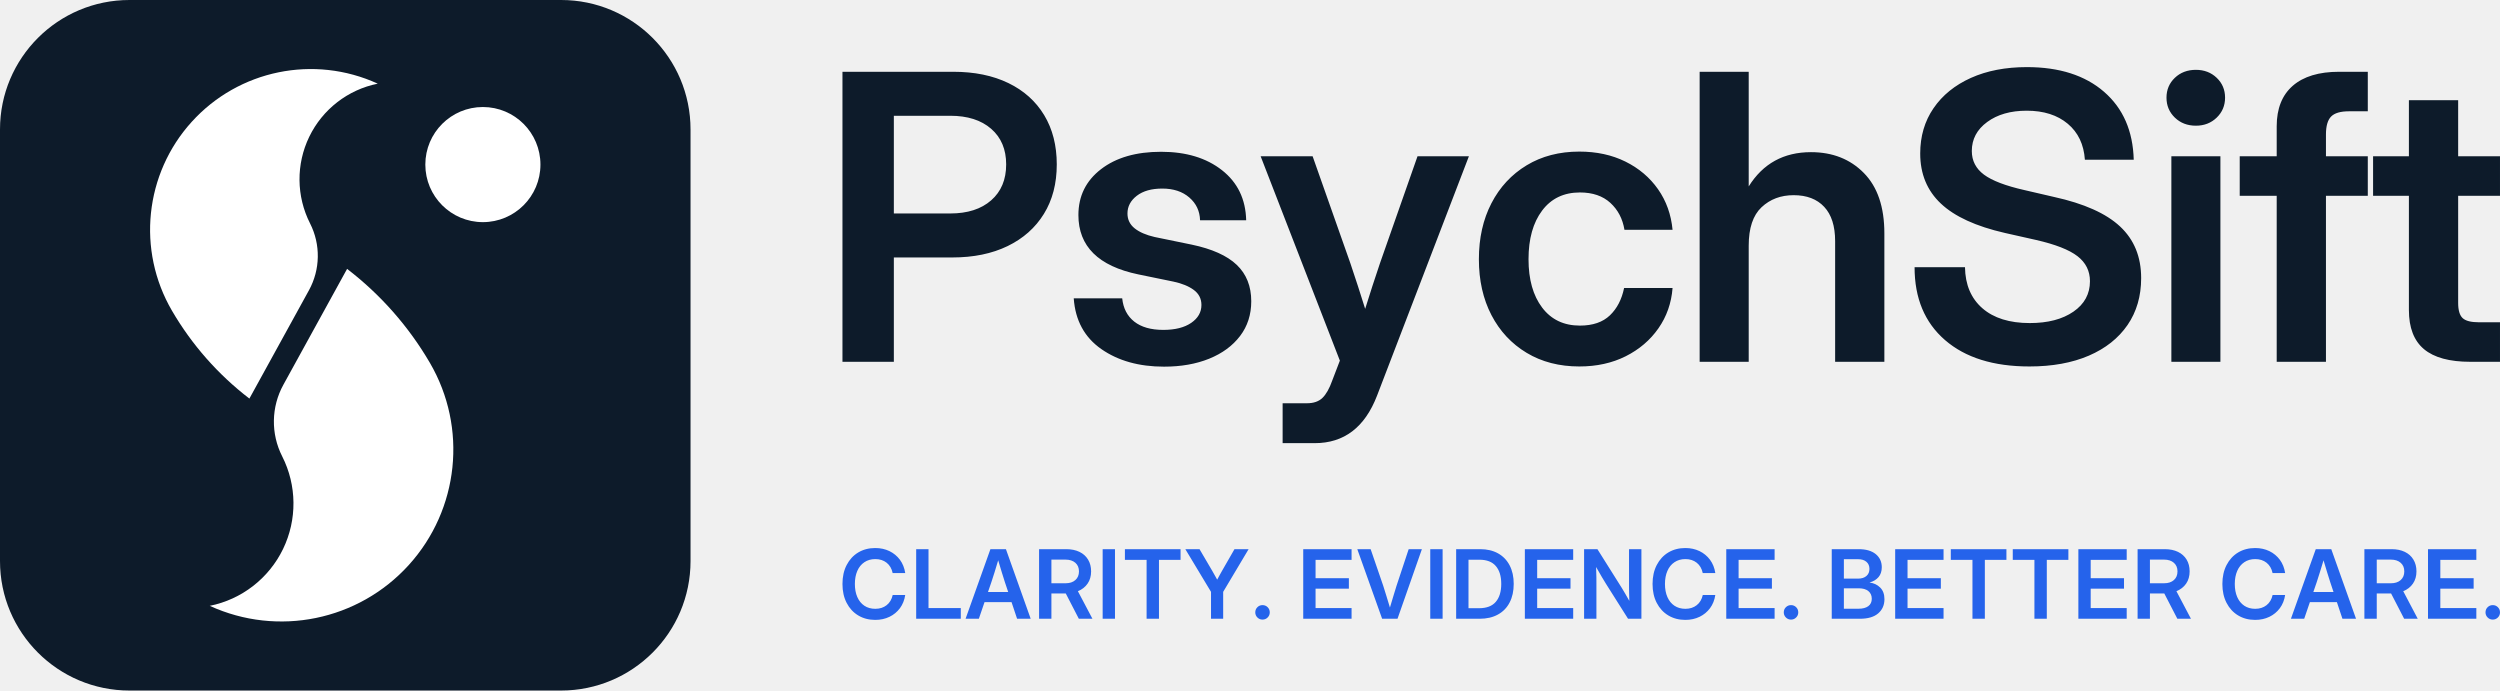
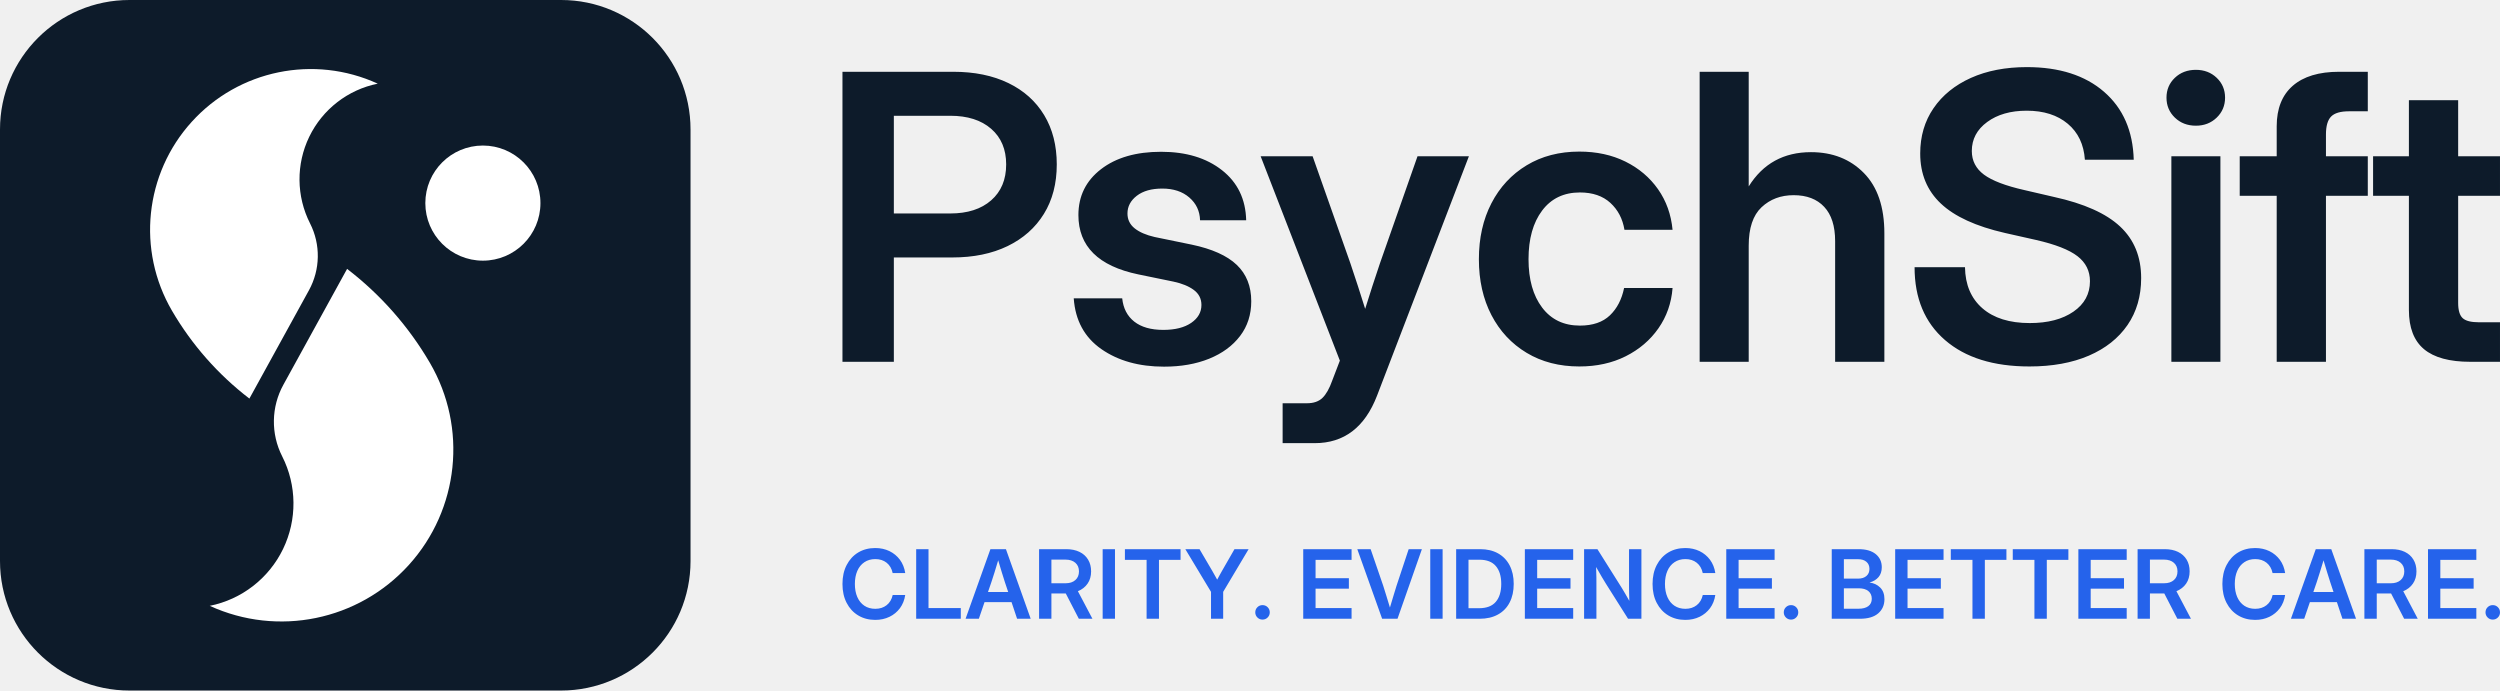
<svg xmlns="http://www.w3.org/2000/svg" viewBox="0 0 926.815 256" width="926.815" height="256" role="img" aria-label="PsychSift">
  <rect width="256" height="256" rx="48" fill="#0D1B2A" />
  <g transform="translate(55.6434 25.6) scale(2.0402)">
    <g fill="#FFFFFF">
      <path d="M41.367 2.655 A17.723 17.723 0 0 0 29.068 28.049 A13 13 0 0 1 28.867 40.196 L18.043 59.879 A55.123 55.123 0 0 1 3.976 43.912 A29.201 29.201 0 0 1 41.367 2.655 Z" />
      <path d="M41.367 2.655 A17.723 17.723 0 0 0 29.068 28.049 A13 13 0 0 1 28.867 40.196 L18.043 59.879 A55.123 55.123 0 0 1 3.976 43.912 A29.201 29.201 0 0 1 41.367 2.655 Z" transform="translate(55.1029 100.3813) scale(-1.07)" />
-       <circle cx="60.472" cy="17.358" r="10.459" />
+       <circle cx="60.472" cy="24.358" r="10.459" />
    </g>
  </g>
  <g transform="translate(303.372 134.1286)">
    <path d="M8.95 0.00V-107.52H50.01Q61.84 -107.52 70.47 -103.33Q79.09 -99.15 83.74 -91.43Q88.40 -83.71 88.40 -73.17Q88.40 -62.56 83.63 -54.84Q78.87 -47.12 70.18 -42.90Q61.48 -38.68 49.65 -38.68H28.00V0.00ZM28.00 -54.99H48.93Q58.52 -54.99 64.08 -59.86Q69.64 -64.73 69.64 -73.17Q69.64 -81.54 64.08 -86.38Q58.52 -91.21 48.93 -91.21H28.00Z M128.17 1.80Q114.25 1.80 104.90 -4.73Q95.56 -11.26 94.69 -23.52H112.66Q113.24 -17.97 117.13 -14.90Q121.03 -11.83 127.88 -11.83Q134.45 -11.83 138.24 -14.43Q142.03 -17.03 142.03 -21.07Q142.03 -24.53 139.21 -26.63Q136.40 -28.72 131.64 -29.73L118.65 -32.40Q96.42 -37.02 96.42 -54.41Q96.42 -64.94 104.79 -71.40Q113.16 -77.86 127.09 -77.86Q140.95 -77.86 149.64 -71.04Q158.34 -64.22 158.62 -52.46H141.52Q141.38 -57.58 137.55 -60.90Q133.73 -64.22 127.52 -64.22Q121.53 -64.22 118.07 -61.55Q114.61 -58.88 114.61 -54.99Q114.61 -51.60 117.28 -49.47Q119.95 -47.34 124.71 -46.26L138.42 -43.44Q149.75 -41.06 155.12 -35.94Q160.50 -30.81 160.50 -22.44Q160.50 -15.01 156.35 -9.56Q152.20 -4.11 144.91 -1.15Q137.63 1.80 128.17 1.80Z M172.13 30.16V15.37H181.15Q184.83 15.37 186.89 13.39Q188.95 11.40 190.53 6.93L193.35 -0.43L163.98 -76.20H183.25L197.25 -36.51Q198.69 -32.26 200.06 -28.03Q201.43 -23.81 202.73 -19.63Q205.33 -28.00 208.21 -36.51L222.14 -76.20H241.19L207.13 12.56Q200.35 30.16 184.04 30.16Z M282.12 1.73Q271.01 1.73 262.60 -3.32Q254.19 -8.37 249.54 -17.32Q244.89 -26.27 244.89 -38.03Q244.89 -49.79 249.54 -58.78Q254.19 -67.76 262.60 -72.85Q271.01 -77.93 282.12 -77.93Q291.72 -77.93 299.22 -74.22Q306.73 -70.50 311.31 -63.97Q315.89 -57.44 316.69 -48.93H298.86Q297.85 -55.06 293.63 -58.92Q289.41 -62.78 282.34 -62.78Q273.39 -62.78 268.34 -56.07Q263.29 -49.36 263.29 -38.03Q263.29 -26.77 268.34 -20.10Q273.39 -13.42 282.34 -13.42Q289.48 -13.42 293.45 -17.21Q297.42 -21.00 298.72 -27.35H316.69Q316.04 -18.98 311.45 -12.41Q306.87 -5.85 299.33 -2.06Q291.79 1.73 282.12 1.73Z M344.92 -43.08V0.00H326.73V-107.52H344.92V-65.02Q352.85 -77.72 368.01 -77.72Q379.99 -77.72 387.60 -70.00Q395.21 -62.28 395.21 -47.63V0.00H376.96V-44.74Q376.96 -53.11 372.91 -57.44Q368.87 -61.77 361.58 -61.77Q354.44 -61.77 349.68 -57.30Q344.92 -52.82 344.92 -43.08Z M448.99 1.73Q429.00 1.73 417.70 -8.05Q406.41 -17.82 406.41 -35.07H425.10Q425.25 -25.33 431.56 -19.84Q437.87 -14.36 449.13 -14.36Q459.16 -14.36 465.29 -18.58Q471.43 -22.80 471.43 -29.87Q471.43 -35.58 466.81 -39.15Q462.19 -42.72 451.44 -45.17L439.89 -47.77Q423.80 -51.45 416.15 -58.67Q408.50 -65.88 408.50 -77.21Q408.50 -86.81 413.45 -94.03Q418.39 -101.24 427.30 -105.25Q436.21 -109.25 448.05 -109.25Q466.09 -109.25 476.66 -100.09Q487.23 -90.92 487.66 -74.90H469.55Q468.97 -83.42 463.20 -88.25Q457.43 -93.09 447.98 -93.09Q439.03 -93.09 433.33 -88.90Q427.63 -84.72 427.63 -78.15Q427.63 -72.74 432.14 -69.38Q436.65 -66.03 447.18 -63.65L458.08 -61.12Q474.82 -57.44 482.61 -50.15Q490.41 -42.86 490.41 -31.03Q490.41 -21.00 485.36 -13.64Q480.30 -6.28 471.00 -2.27Q461.69 1.73 448.99 1.73Z M501.61 0.00V-76.20H519.79V0.00ZM510.70 -87.53Q506.01 -87.53 502.90 -90.53Q499.80 -93.52 499.80 -97.92Q499.80 -102.32 502.90 -105.28Q506.01 -108.24 510.70 -108.24Q515.32 -108.24 518.42 -105.28Q521.52 -102.32 521.52 -97.92Q521.52 -93.52 518.42 -90.53Q515.32 -87.53 510.70 -87.53Z M574.43 -76.20V-61.55H558.92V0.00H540.66V-61.55H526.95V-76.20H540.66V-87.31Q540.66 -97.13 546.61 -102.32Q552.57 -107.52 563.82 -107.52H574.43V-92.87H567.43Q562.74 -92.87 560.83 -90.92Q558.92 -88.97 558.92 -84.28V-76.20Z M623.44 -76.20V-61.55H607.93V-21.86Q607.93 -17.75 609.59 -16.20Q611.25 -14.65 615.65 -14.65H623.44V0.00H612.47Q600.86 0.00 595.26 -4.69Q589.67 -9.38 589.67 -19.19V-61.55H576.39V-76.20H589.67V-96.98H607.93V-76.20Z" fill="#0D1B2A" />
  </g>
  <g transform="translate(311.0731 229.3914)">
    <path d="M13.40 0.42Q9.84 0.42 7.10 -1.23Q4.36 -2.87 2.81 -5.87Q1.25 -8.87 1.25 -12.89Q1.25 -16.94 2.81 -19.93Q4.36 -22.93 7.10 -24.58Q9.84 -26.22 13.40 -26.22Q16.31 -26.22 18.67 -25.08Q21.02 -23.93 22.56 -21.86Q24.09 -19.78 24.52 -16.95H19.86Q19.34 -19.41 17.63 -20.77Q15.92 -22.12 13.44 -22.12Q11.08 -22.12 9.38 -20.97Q7.67 -19.83 6.76 -17.75Q5.85 -15.67 5.85 -12.89Q5.85 -10.11 6.76 -8.04Q7.67 -5.97 9.37 -4.83Q11.07 -3.69 13.44 -3.69Q15.90 -3.69 17.61 -5.02Q19.33 -6.36 19.88 -8.82H24.52Q24.09 -5.99 22.56 -3.92Q21.02 -1.85 18.67 -0.72Q16.31 0.42 13.40 0.42Z M28.58 0.00V-25.80H33.15V-3.97H45.12V0.00Z M46.89 0.00 56.10 -25.80H61.85L71.03 0.00H65.99L63.93 -6.17H53.92L51.81 0.00ZM55.20 -9.92H62.69L61.47 -13.56Q60.90 -15.34 60.30 -17.28Q59.71 -19.22 58.98 -21.67Q58.25 -19.22 57.65 -17.28Q57.04 -15.34 56.45 -13.56Z M74.14 0.00V-25.80H84.20Q87.04 -25.80 89.11 -24.80Q91.18 -23.80 92.30 -21.94Q93.43 -20.09 93.43 -17.56Q93.43 -14.93 92.13 -13.04Q90.83 -11.15 88.53 -10.22L93.92 0.00H88.88L84.03 -9.39Q83.97 -9.39 83.90 -9.39H78.71V0.00ZM78.71 -13.16H83.97Q86.26 -13.16 87.59 -14.35Q88.93 -15.53 88.93 -17.56Q88.93 -19.57 87.59 -20.75Q86.24 -21.93 83.94 -21.93H78.71Z M102.28 -25.80V0.00H97.71V-25.80Z M105.96 -21.84V-25.80H126.59V-21.84H118.59V0.00H114.00V-21.84Z M137.88 0.00V-9.98L128.36 -25.80H133.62L138.28 -17.86Q138.77 -17.02 139.23 -16.18Q139.70 -15.34 140.17 -14.50Q140.62 -15.34 141.08 -16.18Q141.54 -17.02 142.02 -17.86L146.58 -25.80H151.82L142.39 -9.98V0.00Z M156.97 0.31Q155.85 0.31 155.07 -0.48Q154.29 -1.26 154.29 -2.37Q154.29 -3.50 155.07 -4.28Q155.85 -5.06 156.97 -5.06Q158.10 -5.06 158.88 -4.28Q159.66 -3.50 159.66 -2.37Q159.66 -1.26 158.88 -0.48Q158.10 0.31 156.97 0.31Z M172.07 0.00V-25.80H189.99V-21.84H176.64V-15.05H188.99V-11.15H176.64V-3.97H189.99V0.00Z M201.32 0.00 192.11 -25.80H197.06L201.72 -12.24Q202.24 -10.62 202.85 -8.62Q203.47 -6.62 204.21 -4.16Q204.94 -6.62 205.55 -8.62Q206.15 -10.62 206.66 -12.24L211.16 -25.80H216.06L207.02 0.00Z M223.74 -25.80V0.00H219.16V-25.80Z M237.47 0.00H228.76V-25.80H237.67Q241.51 -25.80 244.30 -24.24Q247.09 -22.67 248.59 -19.79Q250.10 -16.90 250.10 -12.94Q250.10 -8.94 248.59 -6.04Q247.09 -3.13 244.25 -1.57Q241.42 0.00 237.47 0.00ZM233.34 -3.91H237.23Q241.44 -3.91 243.46 -6.28Q245.48 -8.64 245.48 -12.94Q245.48 -17.20 243.47 -19.54Q241.46 -21.89 237.37 -21.89H233.34Z M254.23 0.00V-25.80H272.15V-21.84H258.80V-15.05H271.15V-11.15H258.80V-3.97H272.15V0.00Z M276.19 0.00V-25.80H281.13L290.18 -11.41Q290.65 -10.69 291.41 -9.35Q292.18 -8.02 292.96 -6.63Q292.90 -8.09 292.88 -9.53Q292.85 -10.98 292.85 -11.74V-25.80H297.44V0.00H292.49L284.31 -12.95Q283.76 -13.82 282.79 -15.46Q281.82 -17.09 280.64 -19.19Q280.73 -17.04 280.75 -15.43Q280.76 -13.82 280.76 -12.97V0.00Z M313.72 0.42Q310.16 0.42 307.42 -1.23Q304.68 -2.87 303.13 -5.87Q301.57 -8.87 301.57 -12.89Q301.57 -16.94 303.13 -19.93Q304.68 -22.93 307.42 -24.58Q310.16 -26.22 313.72 -26.22Q316.63 -26.22 318.99 -25.08Q321.34 -23.93 322.88 -21.86Q324.41 -19.78 324.84 -16.95H320.18Q319.66 -19.41 317.95 -20.77Q316.24 -22.12 313.76 -22.12Q311.40 -22.12 309.70 -20.97Q307.99 -19.83 307.08 -17.75Q306.17 -15.67 306.17 -12.89Q306.17 -10.11 307.08 -8.04Q307.99 -5.97 309.69 -4.83Q311.39 -3.69 313.76 -3.69Q316.22 -3.69 317.93 -5.02Q319.65 -6.36 320.20 -8.82H324.84Q324.41 -5.99 322.88 -3.92Q321.34 -1.85 318.99 -0.72Q316.63 0.42 313.72 0.42Z M328.90 0.00V-25.80H346.82V-21.84H333.47V-15.05H345.82V-11.15H333.47V-3.97H346.82V0.00Z M352.91 0.31Q351.78 0.31 351.00 -0.48Q350.22 -1.26 350.22 -2.37Q350.22 -3.50 351.00 -4.28Q351.78 -5.06 352.91 -5.06Q354.03 -5.06 354.81 -4.28Q355.59 -3.50 355.59 -2.37Q355.59 -1.26 354.81 -0.48Q354.03 0.31 352.91 0.31Z M368.00 0.00V-25.80H377.98Q382.06 -25.80 384.31 -23.97Q386.55 -22.13 386.55 -19.10Q386.55 -16.87 385.35 -15.45Q384.14 -14.03 382.06 -13.46V-13.42Q384.37 -13.14 385.95 -11.58Q387.54 -10.01 387.54 -7.26Q387.54 -4.00 385.23 -2.00Q382.91 0.00 378.43 0.00ZM372.50 -3.72H377.94Q380.28 -3.72 381.56 -4.68Q382.84 -5.63 382.84 -7.41Q382.84 -9.21 381.59 -10.25Q380.33 -11.29 378.05 -11.29H372.50ZM372.50 -14.88H377.77Q379.74 -14.88 380.86 -15.86Q381.98 -16.83 381.98 -18.48Q381.98 -20.14 380.86 -21.11Q379.74 -22.08 377.77 -22.08H372.50Z M391.52 0.00V-25.80H409.45V-21.84H396.10V-15.05H408.45V-11.15H396.10V-3.97H409.45V0.00Z M412.14 -21.84V-25.80H432.76V-21.84H424.76V0.00H420.17V-21.84Z M435.11 -21.84V-25.80H455.73V-21.84H447.73V0.00H443.14V-21.84Z M459.43 0.00V-25.80H477.35V-21.84H464.00V-15.05H476.35V-11.15H464.00V-3.97H477.35V0.00Z M481.39 0.00V-25.80H491.45Q494.29 -25.80 496.36 -24.80Q498.43 -23.80 499.56 -21.94Q500.68 -20.09 500.68 -17.56Q500.68 -14.93 499.39 -13.04Q498.09 -11.15 495.78 -10.22L501.17 0.00H496.13L491.28 -9.39Q491.23 -9.39 491.16 -9.39H485.96V0.00ZM485.96 -13.16H491.23Q493.51 -13.16 494.85 -14.35Q496.18 -15.53 496.18 -17.56Q496.18 -19.57 494.84 -20.75Q493.50 -21.93 491.19 -21.93H485.96Z M524.97 0.42Q521.41 0.42 518.67 -1.23Q515.93 -2.87 514.38 -5.87Q512.82 -8.87 512.82 -12.89Q512.82 -16.94 514.38 -19.93Q515.93 -22.93 518.67 -24.58Q521.41 -26.22 524.97 -26.22Q527.88 -26.22 530.24 -25.08Q532.59 -23.93 534.13 -21.86Q535.66 -19.78 536.09 -16.95H531.43Q530.91 -19.41 529.20 -20.77Q527.49 -22.12 525.01 -22.12Q522.65 -22.12 520.95 -20.97Q519.24 -19.83 518.33 -17.75Q517.42 -15.67 517.42 -12.89Q517.42 -10.11 518.33 -8.04Q519.24 -5.97 520.94 -4.83Q522.64 -3.69 525.01 -3.69Q527.47 -3.69 529.18 -5.02Q530.90 -6.36 531.45 -8.82H536.09Q535.66 -5.99 534.13 -3.92Q532.59 -1.85 530.24 -0.72Q527.88 0.42 524.97 0.42Z M538.23 0.00 547.44 -25.80H553.19L562.37 0.00H557.33L555.27 -6.17H545.26L543.15 0.00ZM546.54 -9.92H554.02L552.81 -13.56Q552.24 -15.34 551.64 -17.28Q551.04 -19.22 550.32 -21.67Q549.59 -19.22 548.98 -17.28Q548.38 -15.34 547.79 -13.56Z M565.47 0.00V-25.80H575.54Q578.38 -25.80 580.45 -24.80Q582.52 -23.80 583.64 -21.94Q584.77 -20.09 584.77 -17.56Q584.77 -14.93 583.47 -13.04Q582.17 -11.15 579.87 -10.22L585.25 0.00H580.21L575.36 -9.39Q575.31 -9.39 575.24 -9.39H570.05V0.00ZM570.05 -13.16H575.31Q577.60 -13.16 578.93 -14.35Q580.26 -15.53 580.26 -17.56Q580.26 -19.57 578.92 -20.75Q577.58 -21.93 575.28 -21.93H570.05Z M589.05 0.00V-25.80H606.97V-21.84H593.62V-15.05H605.97V-11.15H593.62V-3.97H606.97V0.00Z M613.06 0.31Q611.93 0.31 611.15 -0.48Q610.37 -1.26 610.37 -2.37Q610.37 -3.50 611.15 -4.28Q611.93 -5.06 613.06 -5.06Q614.18 -5.06 614.96 -4.28Q615.74 -3.50 615.74 -2.37Q615.74 -1.26 614.96 -0.48Q614.18 0.31 613.06 0.31Z" fill="#2563EB" />
  </g>
</svg>
